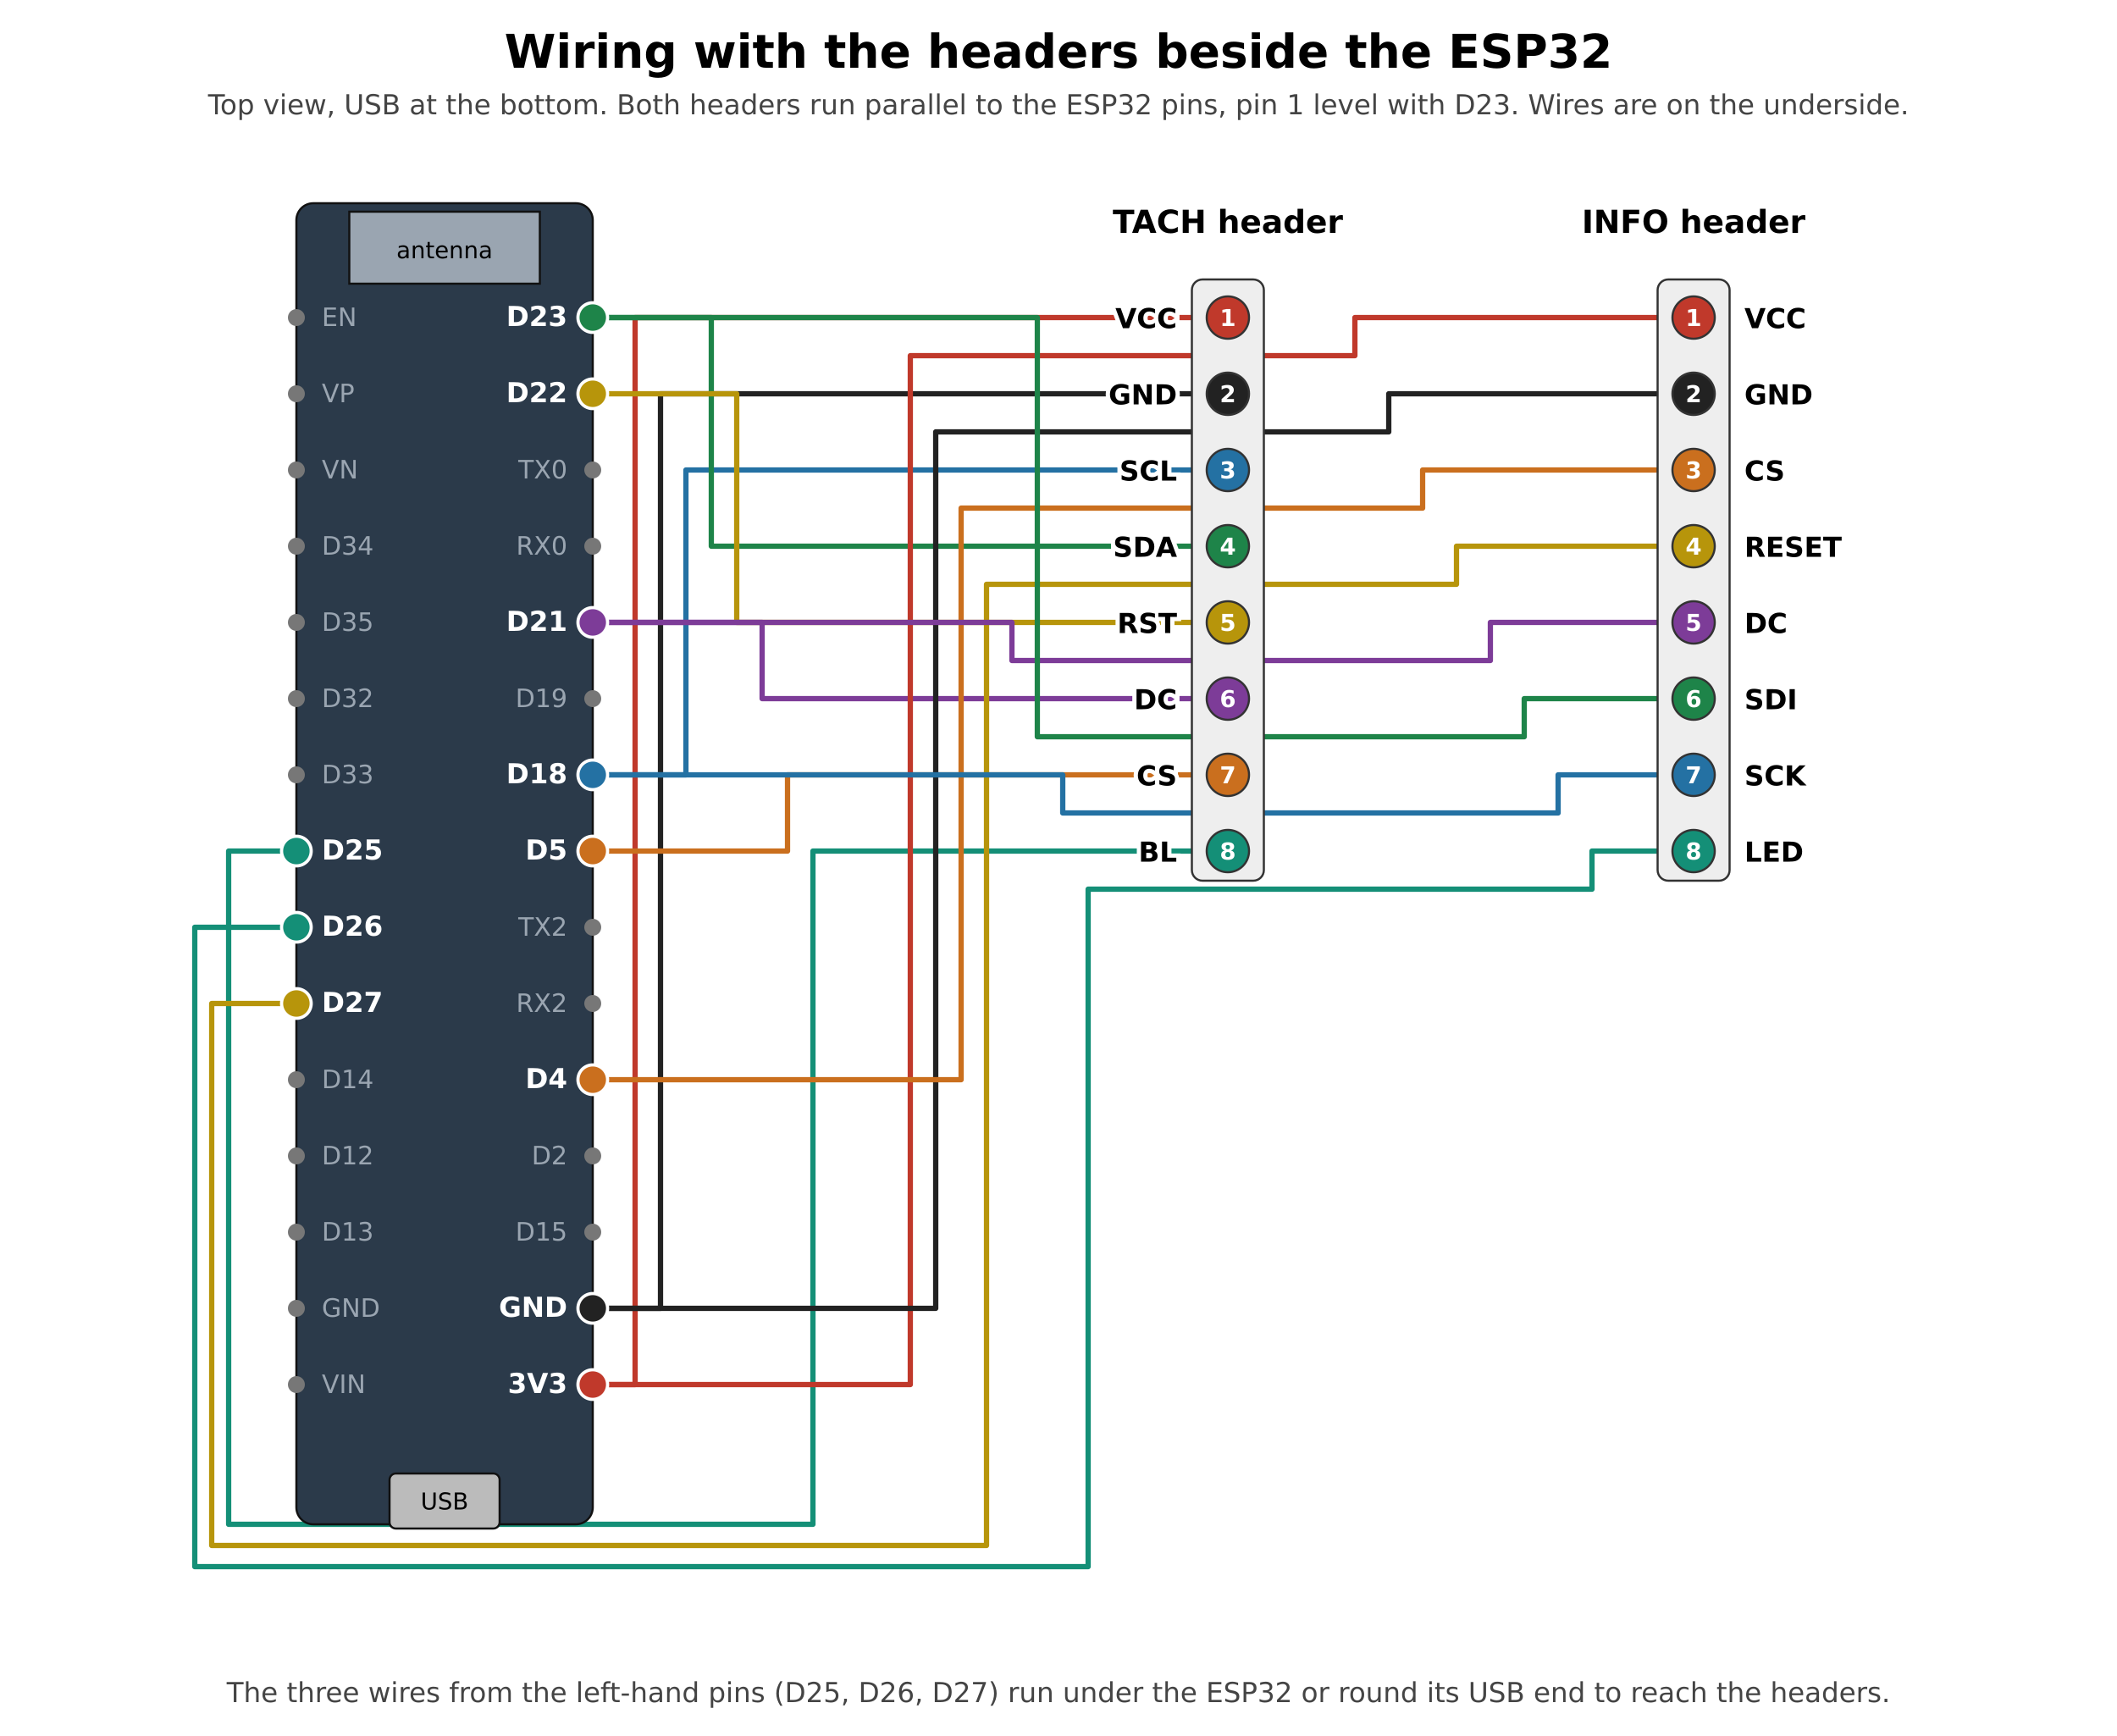
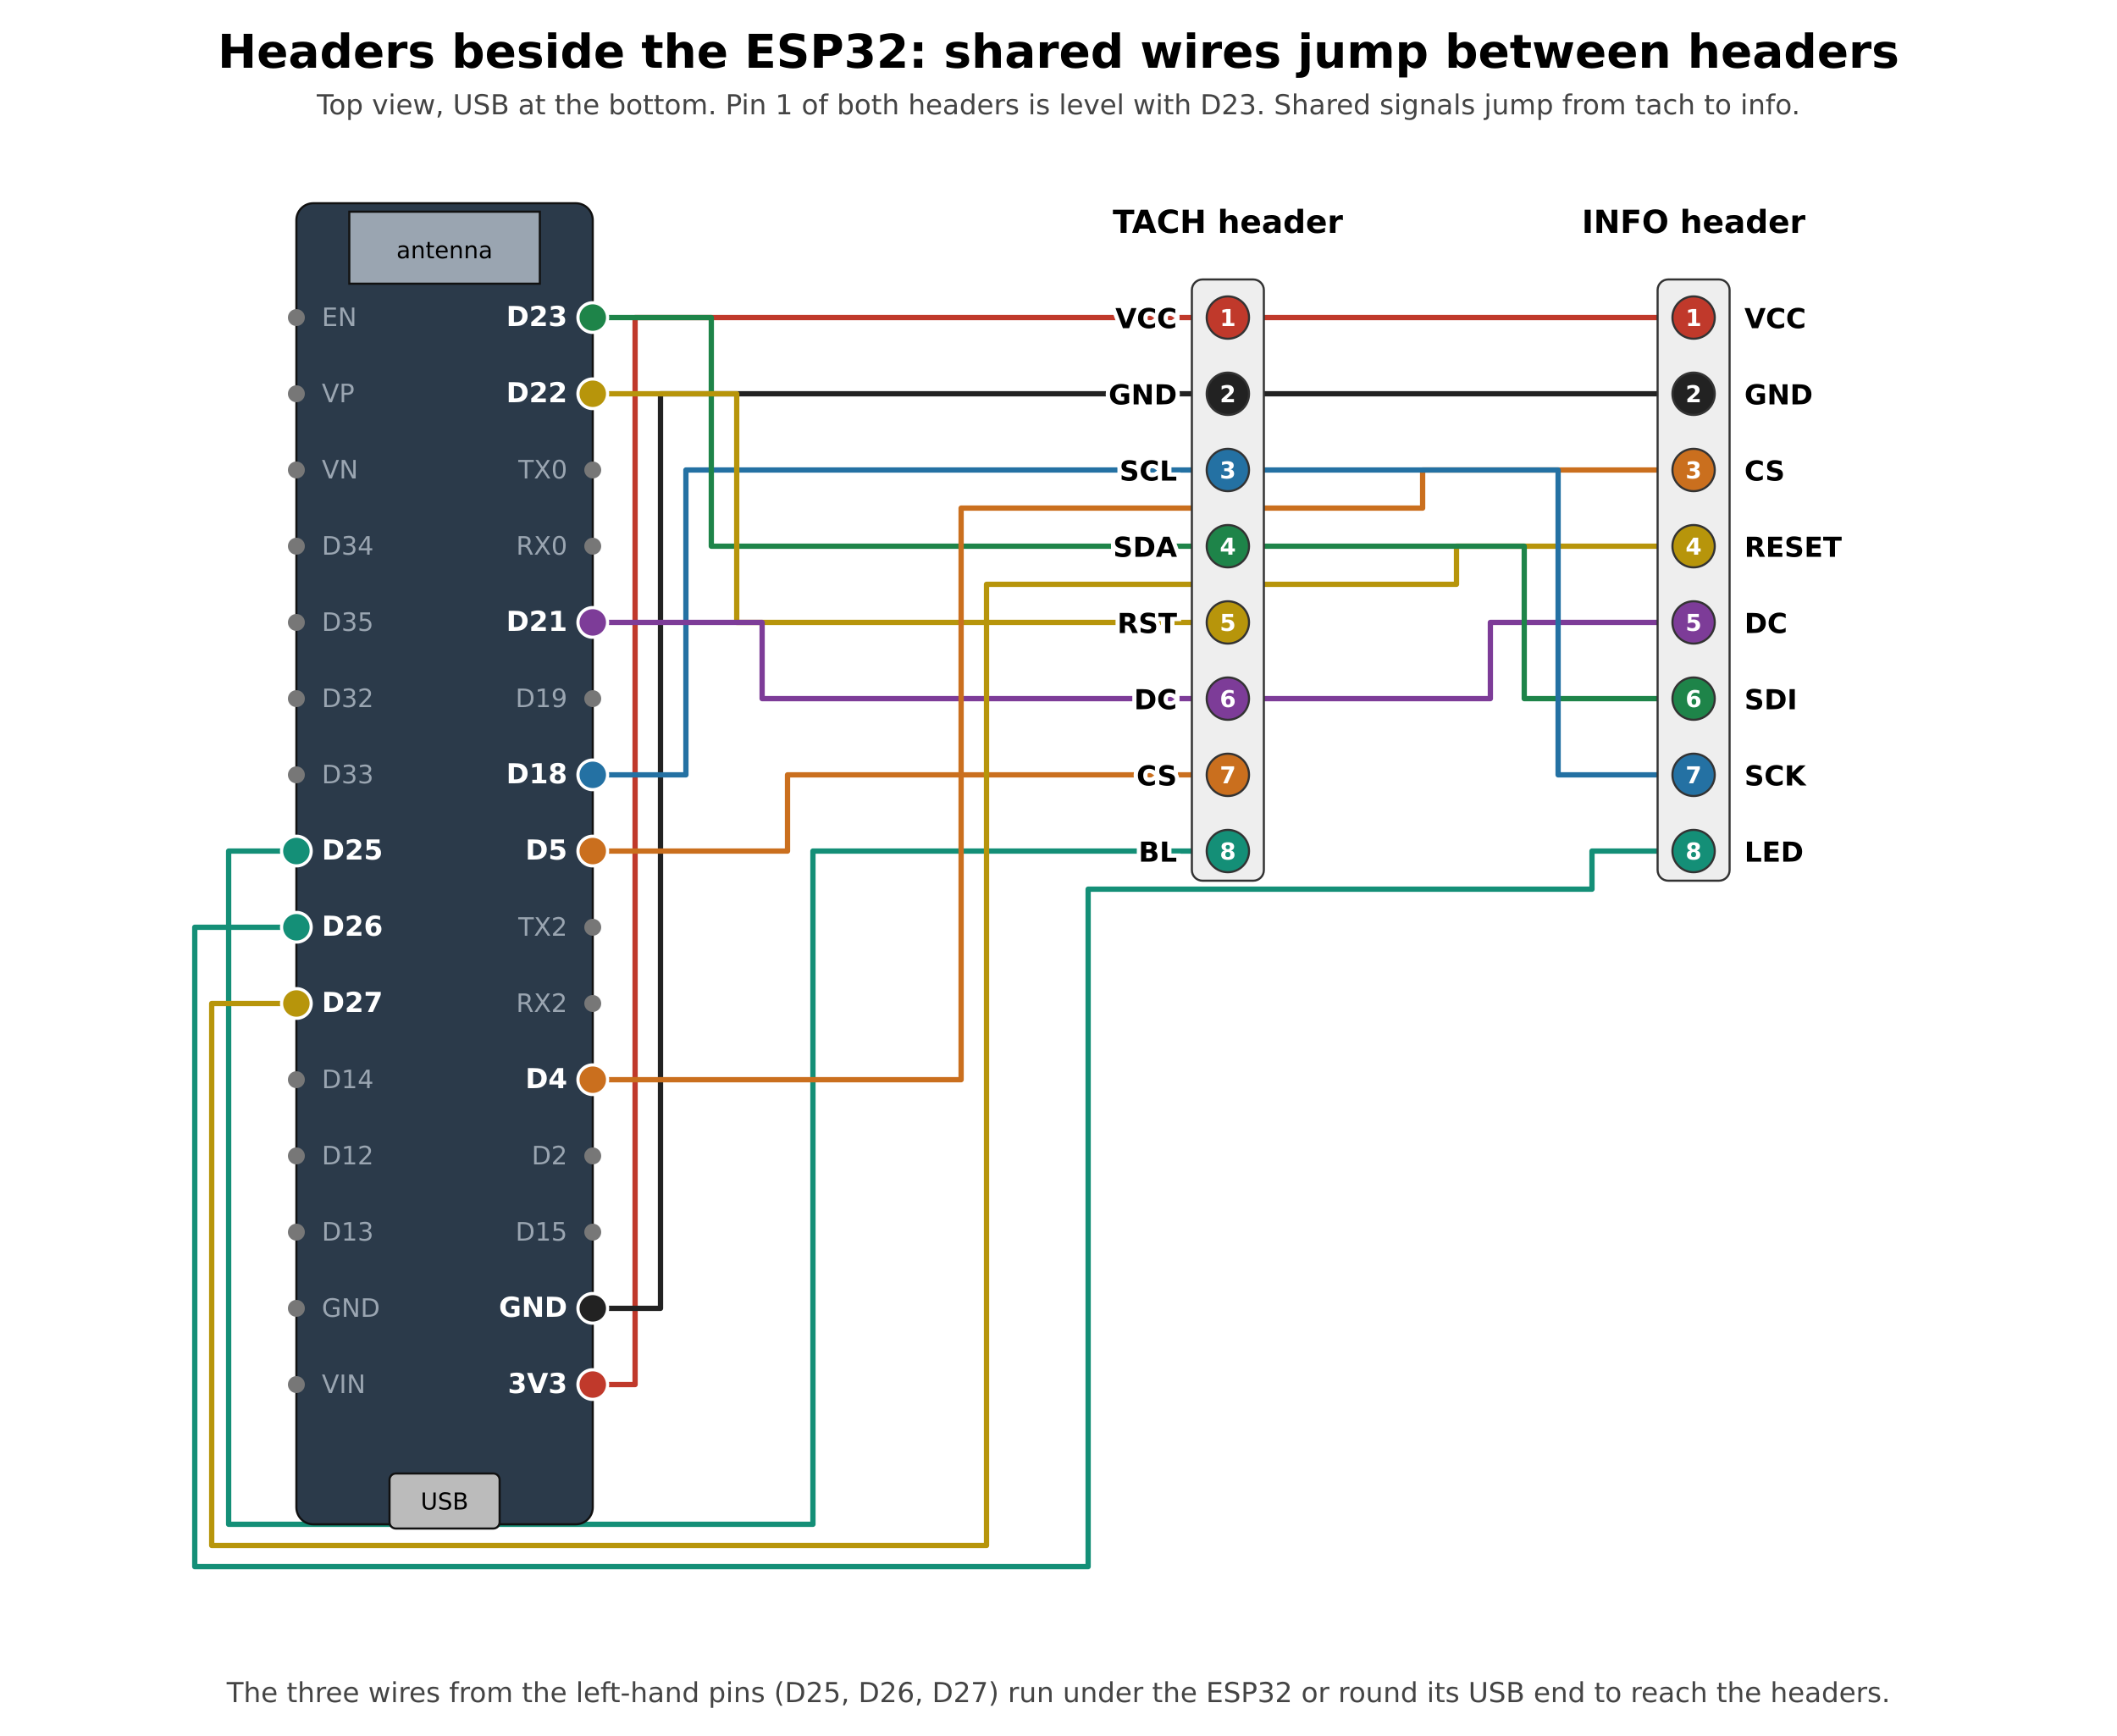
<svg xmlns="http://www.w3.org/2000/svg" viewBox="0 0 1000 820" font-family="DejaVu Sans, sans-serif">
  <rect width="1000" height="820" fill="#fff" />
-   <text x="500" y="32" font-size="22" font-weight="bold" text-anchor="middle">Wiring with the headers beside the ESP32</text>
-   <text x="500" y="54" font-size="13" text-anchor="middle" fill="#444">Top view, USB at the bottom. Both headers run parallel to the ESP32 pins, pin 1 level with D23. Wires are on the underside.</text>
+   <text x="500" y="32" font-size="22" font-weight="bold" text-anchor="middle">Headers beside the ESP32: shared wires jump between headers</text>
+   <text x="500" y="54" font-size="13" text-anchor="middle" fill="#444">Top view, USB at the bottom. Pin 1 of both headers is level with D23. Shared signals jump from tach to info.</text>
  <path d="M280 654 L300 654 L300 150 L580 150" fill="none" stroke="#C0392B" stroke-width="2.5" stroke-linejoin="round" />
  <path d="M280 618 L312 618 L312 186 L580 186" fill="none" stroke="#222222" stroke-width="2.5" stroke-linejoin="round" />
  <path d="M280 366 L324 366 L324 222 L580 222" fill="none" stroke="#2471A3" stroke-width="2.5" stroke-linejoin="round" />
  <path d="M280 150 L336 150 L336 258 L580 258" fill="none" stroke="#1E8449" stroke-width="2.5" stroke-linejoin="round" />
  <path d="M280 186 L348 186 L348 294 L580 294" fill="none" stroke="#B7950B" stroke-width="2.5" stroke-linejoin="round" />
  <path d="M280 294 L360 294 L360 330 L580 330" fill="none" stroke="#7D3C98" stroke-width="2.5" stroke-linejoin="round" />
  <path d="M280 402 L372 402 L372 366 L580 366" fill="none" stroke="#CA6F1E" stroke-width="2.5" stroke-linejoin="round" />
  <path d="M140 402 L108 402 L108 720 L384 720 L384 402 L580 402" fill="none" stroke="#148F77" stroke-width="2.5" stroke-linejoin="round" />
-   <path d="M280 654 L430 654 L430 168 L640 168 L640 150 L800 150" fill="none" stroke="#C0392B" stroke-width="2.5" stroke-linejoin="round" />
-   <path d="M280 618 L442 618 L442 204 L656 204 L656 186 L800 186" fill="none" stroke="#222222" stroke-width="2.5" stroke-linejoin="round" />
+   <path d="M580 150 L640 150 L640 150 L800 150" fill="none" stroke="#C0392B" stroke-width="2.5" stroke-linejoin="round" />
+   <path d="M580 186 L656 186 L656 186 L800 186" fill="none" stroke="#222222" stroke-width="2.5" stroke-linejoin="round" />
  <path d="M280 510 L454 510 L454 240 L672 240 L672 222 L800 222" fill="none" stroke="#CA6F1E" stroke-width="2.5" stroke-linejoin="round" />
  <path d="M140 474 L100 474 L100 730 L466 730 L466 276 L688 276 L688 258 L800 258" fill="none" stroke="#B7950B" stroke-width="2.5" stroke-linejoin="round" />
-   <path d="M280 294 L478 294 L478 312 L704 312 L704 294 L800 294" fill="none" stroke="#7D3C98" stroke-width="2.5" stroke-linejoin="round" />
-   <path d="M280 150 L490 150 L490 348 L720 348 L720 330 L800 330" fill="none" stroke="#1E8449" stroke-width="2.5" stroke-linejoin="round" />
-   <path d="M280 366 L502 366 L502 384 L736 384 L736 366 L800 366" fill="none" stroke="#2471A3" stroke-width="2.5" stroke-linejoin="round" />
+   <path d="M580 330 L704 330 L704 294 L800 294" fill="none" stroke="#7D3C98" stroke-width="2.5" stroke-linejoin="round" />
+   <path d="M580 258 L720 258 L720 330 L800 330" fill="none" stroke="#1E8449" stroke-width="2.5" stroke-linejoin="round" />
+   <path d="M580 222 L736 222 L736 366 L800 366" fill="none" stroke="#2471A3" stroke-width="2.5" stroke-linejoin="round" />
  <path d="M140 438 L92 438 L92 740 L514 740 L514 420 L752 420 L752 402 L800 402" fill="none" stroke="#148F77" stroke-width="2.5" stroke-linejoin="round" />
  <rect x="140" y="96" width="140" height="624" rx="8" fill="#2b3a4a" stroke="#111" />
  <rect x="165" y="100" width="90" height="34" fill="#9aa5b1" stroke="#111" />
  <text x="210.0" y="122" font-size="11" text-anchor="middle">antenna</text>
  <rect x="184.0" y="696" width="52" height="26" rx="3" fill="#bbb" stroke="#111" />
  <text x="210.0" y="713" font-size="11" text-anchor="middle">USB</text>
  <circle cx="140" cy="150" r="4" fill="#777" />
  <text x="152" y="154" font-size="12" fill="#9aa5b1" text-anchor="start">EN</text>
  <circle cx="140" cy="186" r="4" fill="#777" />
  <text x="152" y="190" font-size="12" fill="#9aa5b1" text-anchor="start">VP</text>
  <circle cx="140" cy="222" r="4" fill="#777" />
  <text x="152" y="226" font-size="12" fill="#9aa5b1" text-anchor="start">VN</text>
  <circle cx="140" cy="258" r="4" fill="#777" />
  <text x="152" y="262" font-size="12" fill="#9aa5b1" text-anchor="start">D34</text>
  <circle cx="140" cy="294" r="4" fill="#777" />
  <text x="152" y="298" font-size="12" fill="#9aa5b1" text-anchor="start">D35</text>
  <circle cx="140" cy="330" r="4" fill="#777" />
  <text x="152" y="334" font-size="12" fill="#9aa5b1" text-anchor="start">D32</text>
  <circle cx="140" cy="366" r="4" fill="#777" />
  <text x="152" y="370" font-size="12" fill="#9aa5b1" text-anchor="start">D33</text>
  <circle cx="140" cy="402" r="7" fill="#148F77" stroke="#fff" stroke-width="1.5" />
  <text x="152" y="406" font-size="13" font-weight="bold" fill="#fff" text-anchor="start">D25</text>
  <circle cx="140" cy="438" r="7" fill="#148F77" stroke="#fff" stroke-width="1.5" />
  <text x="152" y="442" font-size="13" font-weight="bold" fill="#fff" text-anchor="start">D26</text>
  <circle cx="140" cy="474" r="7" fill="#B7950B" stroke="#fff" stroke-width="1.5" />
  <text x="152" y="478" font-size="13" font-weight="bold" fill="#fff" text-anchor="start">D27</text>
  <circle cx="140" cy="510" r="4" fill="#777" />
  <text x="152" y="514" font-size="12" fill="#9aa5b1" text-anchor="start">D14</text>
  <circle cx="140" cy="546" r="4" fill="#777" />
  <text x="152" y="550" font-size="12" fill="#9aa5b1" text-anchor="start">D12</text>
  <circle cx="140" cy="582" r="4" fill="#777" />
  <text x="152" y="586" font-size="12" fill="#9aa5b1" text-anchor="start">D13</text>
  <circle cx="140" cy="618" r="4" fill="#777" />
  <text x="152" y="622" font-size="12" fill="#9aa5b1" text-anchor="start">GND</text>
  <circle cx="140" cy="654" r="4" fill="#777" />
  <text x="152" y="658" font-size="12" fill="#9aa5b1" text-anchor="start">VIN</text>
  <circle cx="280" cy="150" r="7" fill="#1E8449" stroke="#fff" stroke-width="1.5" />
  <text x="268" y="154" font-size="13" font-weight="bold" fill="#fff" text-anchor="end">D23</text>
  <circle cx="280" cy="186" r="7" fill="#B7950B" stroke="#fff" stroke-width="1.5" />
  <text x="268" y="190" font-size="13" font-weight="bold" fill="#fff" text-anchor="end">D22</text>
  <circle cx="280" cy="222" r="4" fill="#777" />
  <text x="268" y="226" font-size="12" fill="#9aa5b1" text-anchor="end">TX0</text>
  <circle cx="280" cy="258" r="4" fill="#777" />
  <text x="268" y="262" font-size="12" fill="#9aa5b1" text-anchor="end">RX0</text>
  <circle cx="280" cy="294" r="7" fill="#7D3C98" stroke="#fff" stroke-width="1.5" />
  <text x="268" y="298" font-size="13" font-weight="bold" fill="#fff" text-anchor="end">D21</text>
  <circle cx="280" cy="330" r="4" fill="#777" />
  <text x="268" y="334" font-size="12" fill="#9aa5b1" text-anchor="end">D19</text>
  <circle cx="280" cy="366" r="7" fill="#2471A3" stroke="#fff" stroke-width="1.5" />
  <text x="268" y="370" font-size="13" font-weight="bold" fill="#fff" text-anchor="end">D18</text>
  <circle cx="280" cy="402" r="7" fill="#CA6F1E" stroke="#fff" stroke-width="1.5" />
  <text x="268" y="406" font-size="13" font-weight="bold" fill="#fff" text-anchor="end">D5</text>
  <circle cx="280" cy="438" r="4" fill="#777" />
  <text x="268" y="442" font-size="12" fill="#9aa5b1" text-anchor="end">TX2</text>
  <circle cx="280" cy="474" r="4" fill="#777" />
  <text x="268" y="478" font-size="12" fill="#9aa5b1" text-anchor="end">RX2</text>
  <circle cx="280" cy="510" r="7" fill="#CA6F1E" stroke="#fff" stroke-width="1.5" />
  <text x="268" y="514" font-size="13" font-weight="bold" fill="#fff" text-anchor="end">D4</text>
  <circle cx="280" cy="546" r="4" fill="#777" />
  <text x="268" y="550" font-size="12" fill="#9aa5b1" text-anchor="end">D2</text>
  <circle cx="280" cy="582" r="4" fill="#777" />
  <text x="268" y="586" font-size="12" fill="#9aa5b1" text-anchor="end">D15</text>
  <circle cx="280" cy="618" r="7" fill="#222222" stroke="#fff" stroke-width="1.5" />
  <text x="268" y="622" font-size="13" font-weight="bold" fill="#fff" text-anchor="end">GND</text>
  <circle cx="280" cy="654" r="7" fill="#C0392B" stroke="#fff" stroke-width="1.5" />
  <text x="268" y="658" font-size="13" font-weight="bold" fill="#fff" text-anchor="end">3V3</text>
  <text x="580" y="110" font-size="15" font-weight="bold" text-anchor="middle">TACH header</text>
  <rect x="563" y="132" width="34" height="284" rx="5" fill="#eee" stroke="#333" />
  <circle cx="580" cy="150" r="10" fill="#C0392B" stroke="#333" />
  <text x="580" y="154" font-size="11" font-weight="bold" fill="#fff" text-anchor="middle">1</text>
  <text x="556" y="155" font-size="13" font-weight="bold" text-anchor="end" stroke="#fff" stroke-width="4" paint-order="stroke">VCC</text>
  <circle cx="580" cy="186" r="10" fill="#222222" stroke="#333" />
  <text x="580" y="190" font-size="11" font-weight="bold" fill="#fff" text-anchor="middle">2</text>
  <text x="556" y="191" font-size="13" font-weight="bold" text-anchor="end" stroke="#fff" stroke-width="4" paint-order="stroke">GND</text>
  <circle cx="580" cy="222" r="10" fill="#2471A3" stroke="#333" />
  <text x="580" y="226" font-size="11" font-weight="bold" fill="#fff" text-anchor="middle">3</text>
  <text x="556" y="227" font-size="13" font-weight="bold" text-anchor="end" stroke="#fff" stroke-width="4" paint-order="stroke">SCL</text>
  <circle cx="580" cy="258" r="10" fill="#1E8449" stroke="#333" />
  <text x="580" y="262" font-size="11" font-weight="bold" fill="#fff" text-anchor="middle">4</text>
  <text x="556" y="263" font-size="13" font-weight="bold" text-anchor="end" stroke="#fff" stroke-width="4" paint-order="stroke">SDA</text>
  <circle cx="580" cy="294" r="10" fill="#B7950B" stroke="#333" />
  <text x="580" y="298" font-size="11" font-weight="bold" fill="#fff" text-anchor="middle">5</text>
  <text x="556" y="299" font-size="13" font-weight="bold" text-anchor="end" stroke="#fff" stroke-width="4" paint-order="stroke">RST</text>
  <circle cx="580" cy="330" r="10" fill="#7D3C98" stroke="#333" />
  <text x="580" y="334" font-size="11" font-weight="bold" fill="#fff" text-anchor="middle">6</text>
  <text x="556" y="335" font-size="13" font-weight="bold" text-anchor="end" stroke="#fff" stroke-width="4" paint-order="stroke">DC</text>
  <circle cx="580" cy="366" r="10" fill="#CA6F1E" stroke="#333" />
  <text x="580" y="370" font-size="11" font-weight="bold" fill="#fff" text-anchor="middle">7</text>
  <text x="556" y="371" font-size="13" font-weight="bold" text-anchor="end" stroke="#fff" stroke-width="4" paint-order="stroke">CS</text>
  <circle cx="580" cy="402" r="10" fill="#148F77" stroke="#333" />
  <text x="580" y="406" font-size="11" font-weight="bold" fill="#fff" text-anchor="middle">8</text>
  <text x="556" y="407" font-size="13" font-weight="bold" text-anchor="end" stroke="#fff" stroke-width="4" paint-order="stroke">BL</text>
  <text x="800" y="110" font-size="15" font-weight="bold" text-anchor="middle">INFO header</text>
  <rect x="783" y="132" width="34" height="284" rx="5" fill="#eee" stroke="#333" />
  <circle cx="800" cy="150" r="10" fill="#C0392B" stroke="#333" />
  <text x="800" y="154" font-size="11" font-weight="bold" fill="#fff" text-anchor="middle">1</text>
  <text x="824" y="155" font-size="13" font-weight="bold">VCC</text>
  <circle cx="800" cy="186" r="10" fill="#222222" stroke="#333" />
  <text x="800" y="190" font-size="11" font-weight="bold" fill="#fff" text-anchor="middle">2</text>
  <text x="824" y="191" font-size="13" font-weight="bold">GND</text>
  <circle cx="800" cy="222" r="10" fill="#CA6F1E" stroke="#333" />
  <text x="800" y="226" font-size="11" font-weight="bold" fill="#fff" text-anchor="middle">3</text>
  <text x="824" y="227" font-size="13" font-weight="bold">CS</text>
  <circle cx="800" cy="258" r="10" fill="#B7950B" stroke="#333" />
  <text x="800" y="262" font-size="11" font-weight="bold" fill="#fff" text-anchor="middle">4</text>
  <text x="824" y="263" font-size="13" font-weight="bold">RESET</text>
  <circle cx="800" cy="294" r="10" fill="#7D3C98" stroke="#333" />
  <text x="800" y="298" font-size="11" font-weight="bold" fill="#fff" text-anchor="middle">5</text>
  <text x="824" y="299" font-size="13" font-weight="bold">DC</text>
  <circle cx="800" cy="330" r="10" fill="#1E8449" stroke="#333" />
  <text x="800" y="334" font-size="11" font-weight="bold" fill="#fff" text-anchor="middle">6</text>
  <text x="824" y="335" font-size="13" font-weight="bold">SDI</text>
  <circle cx="800" cy="366" r="10" fill="#2471A3" stroke="#333" />
  <text x="800" y="370" font-size="11" font-weight="bold" fill="#fff" text-anchor="middle">7</text>
  <text x="824" y="371" font-size="13" font-weight="bold">SCK</text>
  <circle cx="800" cy="402" r="10" fill="#148F77" stroke="#333" />
  <text x="800" y="406" font-size="11" font-weight="bold" fill="#fff" text-anchor="middle">8</text>
  <text x="824" y="407" font-size="13" font-weight="bold">LED</text>
  <text x="500" y="804" font-size="13" text-anchor="middle" fill="#444">The three wires from the left-hand pins (D25, D26, D27) run under the ESP32 or round its USB end to reach the headers.</text>
</svg>
